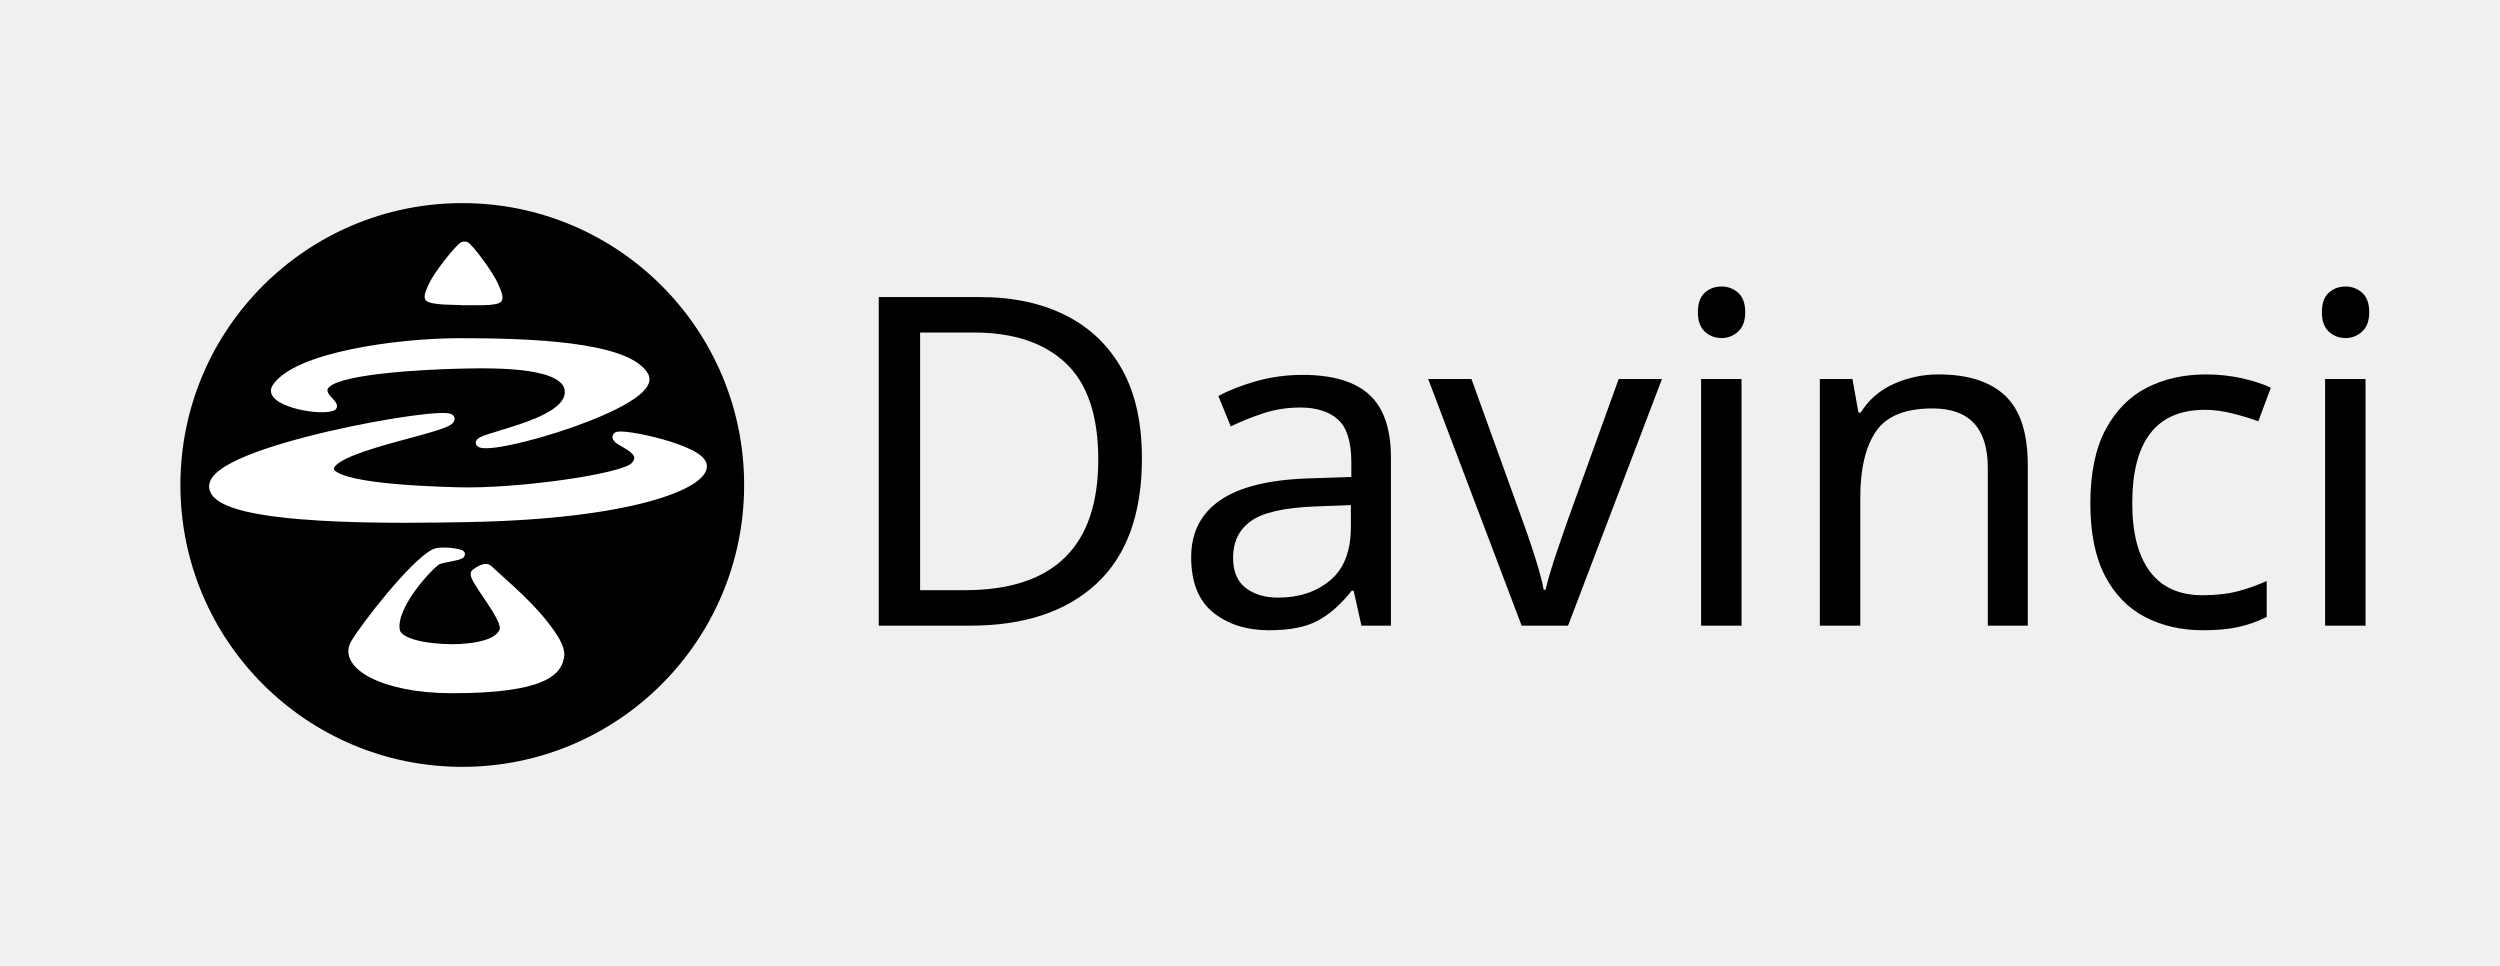
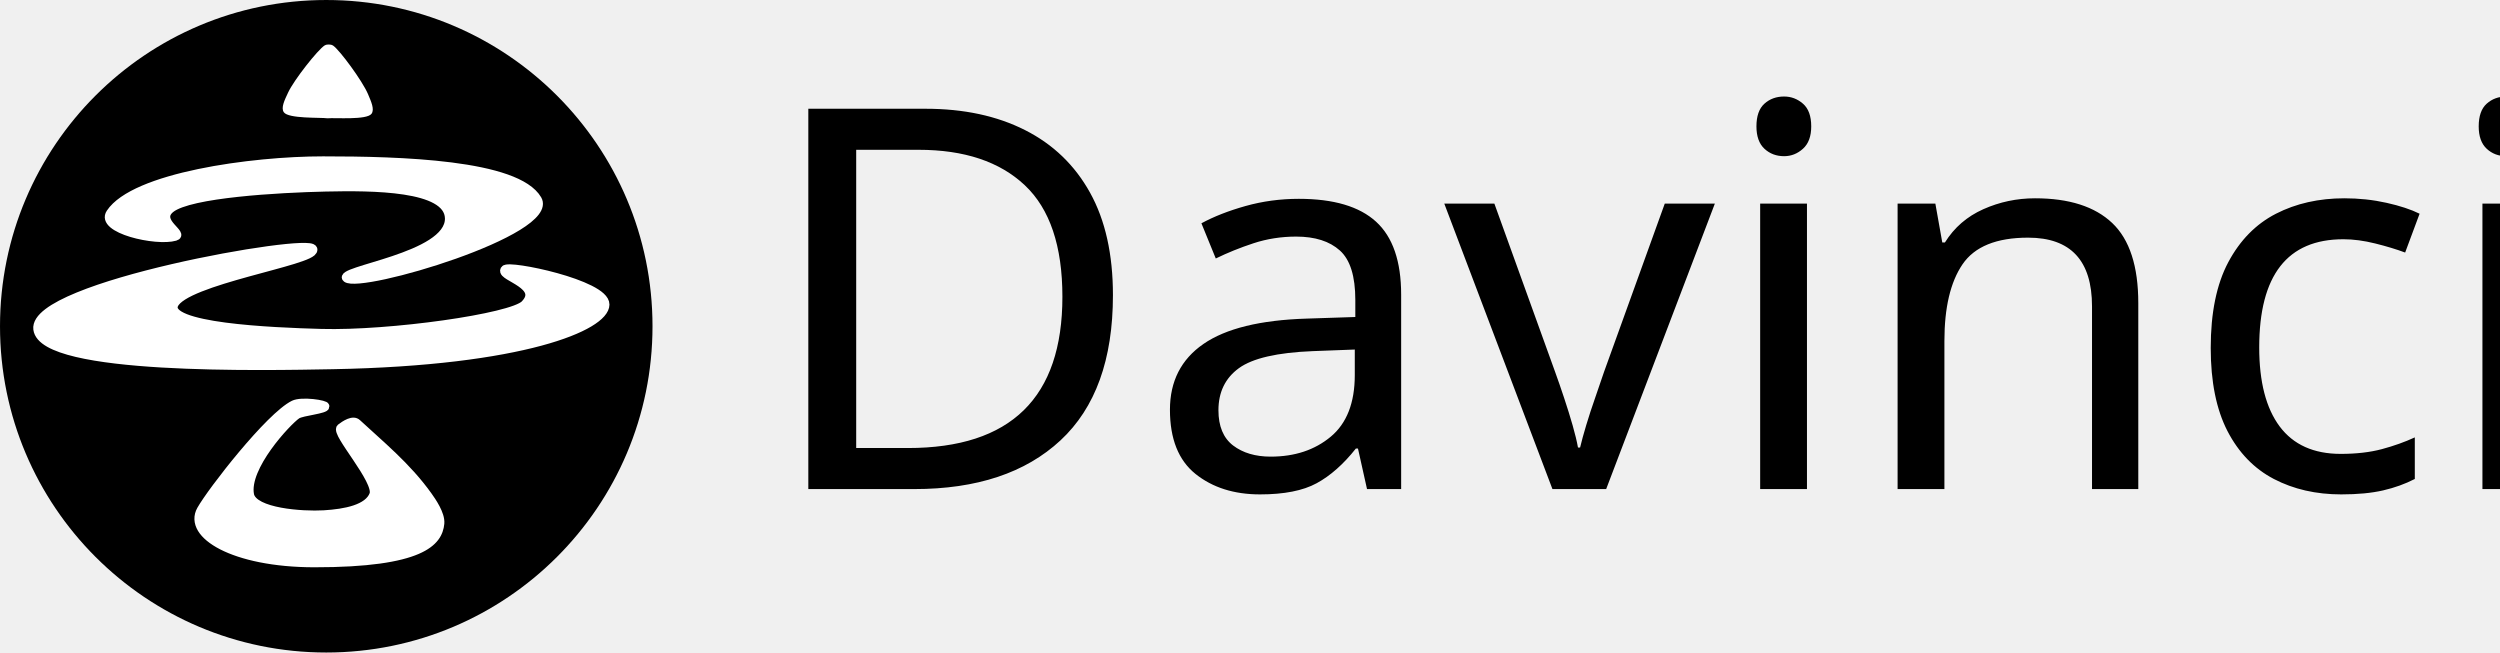
- <svg xmlns="http://www.w3.org/2000/svg" width="510mm" height="197mm" viewBox="0 0 510 197" version="1.1" id="svg790">
+ <svg xmlns="http://www.w3.org/2000/svg" width="440.615mm" height="115.002mm" viewBox="0 0 440.615 115.002" version="1.1" id="svg790">
  <defs id="defs787" />
-   <g id="layer1">
-     <g id="layer2" style="display:none">
-       <rect style="display:none;fill:#1a0030;stroke:#ffffff;stroke-width:1.931;stroke-linecap:round;stroke-linejoin:bevel;stroke-opacity:1;paint-order:stroke fill markers" id="rect1625" width="210.941" height="294.873" x="-0.505" y="0.805" />
-     </g>
+   <g id="layer1" transform="translate(-36.80235,-41.43451)">
    <circle style="fill:#000000;fill-opacity:1;fill-rule:evenodd;stroke-width:0.229;stroke-dasharray:none" id="path21087" cx="94.304" cy="98.936" r="57.501" />
    <path id="path5508" style="fill:#ffffff;fill-opacity:1;fill-rule:nonzero;stroke:#ffffff;stroke-width:1.307;stroke-linecap:round;stroke-linejoin:round;stroke-dasharray:none;stroke-opacity:1" d="m 93.788,69.644 c -12.699,-7.1e-4 -33.35,2.857 -37.611,9.283 -1.996,3.01 8.205,5.266 11.51,4.293 1.924,-0.567 -3.484,-2.765 -0.75,-4.943 3.357,-2.674 18.981,-3.549 27.232,-3.735 8.251,-0.186 21.592,-0.159 21.705,5.369 0.139,6.815 -20.082,9.056 -18.044,10.632 2.547,1.969 37.109,-8.3 33.787,-14.002 -3.696,-6.345 -24.455,-6.896 -37.83,-6.896 z" />
    <path id="path5510" style="fill:#ffffff;fill-opacity:1;fill-rule:nonzero;stroke:#ffffff;stroke-width:1.702;stroke-linecap:round;stroke-linejoin:round;stroke-dasharray:none;stroke-opacity:1" d="m 91.891,85.408 c -0.337,-2.065 -49.337,6.499 -48.366,14.036 0.938,7.276 39.898,6.432 51.911,6.21 33.611,-0.619 47.898,-6.832 47.93,-10.541 0.03,-3.52 -17.018,-7.036 -17.544,-6.077 -0.592,1.08 6.937,2.647 3.538,6.13 -2.331,2.389 -23.846,5.427 -35.941,5.092 -8.846,-0.245 -27.842,-1.044 -26.039,-5.176 1.882,-4.313 24.824,-7.747 24.51,-9.674 z" />
    <path style="fill:#ffffff;fill-opacity:1;fill-rule:nonzero;stroke:none;stroke-width:1.557;stroke-linecap:butt;stroke-linejoin:miter;stroke-dasharray:none;stroke-opacity:1" d="m 94.536,62.285 c 1.29,-0.132 6.887,0.342 7.742,-0.793 0.577,-0.766 -0.057,-2.147 -0.625,-3.489 -0.978,-2.311 -4.975,-7.735 -6.136,-8.529 -0.315,-0.216 -0.625,-0.162 -0.75,-0.194 -0.126,0.028 -0.434,-0.037 -0.756,0.167 -1.188,0.753 -5.375,6.031 -6.435,8.306 -0.616,1.321 -1.299,2.678 -0.749,3.465 0.815,1.165 6.424,0.89 7.709,1.068 z" id="path5528" />
    <g id="g1074" transform="matrix(0.7161231,0,0,0.8841906,15.64179,-62.90098)" style="fill:#ffffff;fill-opacity:1;stroke:#ffffff;stroke-width:1.473;stroke-dasharray:none;stroke-opacity:1">
      <path id="path5524" d="m 101.668,198.574 c -6.041,2.402 -20.334,17.306 -22.945,21.068 -3.403,4.904 8.124,10.682 28.15,10.7 26.62,0.024 30.862,-4.333 31.293,-8.006 0.213,-1.812 -2.038,-4.427 -2.986,-5.501 -5.261,-5.964 -12,-10.355 -17.472,-14.491 -1.301,-0.984 -3.551,0.282 -4.598,0.939 -1.518,0.953 9.357,10.529 8.089,13.314 -1.244,2.731 -6.679,3.604 -11.965,3.861 -5.286,0.256 -17.074,-0.428 -17.893,-3.797 -1.352,-5.563 9.161,-14.617 11.477,-15.912 1.158,-0.647 7.005,-1 7.059,-1.74 0.038,-0.521 -6.105,-1.272 -8.21,-0.435 z" style="fill:#ffffff;fill-opacity:1;stroke:#ffffff;stroke-width:1.473;stroke-linecap:round;stroke-linejoin:round;stroke-dasharray:none;stroke-opacity:1" />
    </g>
    <text xml:space="preserve" style="font-size:93.877px;line-height:1.25;font-family:'Montserrat Thin';-inkscape-font-specification:'Montserrat Thin, ';stroke-width:0.469" x="170.157" y="127.632" id="text5071">
      <tspan id="tspan5069" style="font-style:normal;font-variant:normal;font-weight:normal;font-stretch:normal;font-family:'DM Serif Display';-inkscape-font-specification:'DM Serif Display';stroke-width:0.469" x="170.157" y="127.632">Davinci</tspan>
    </text>
  </g>
</svg>
